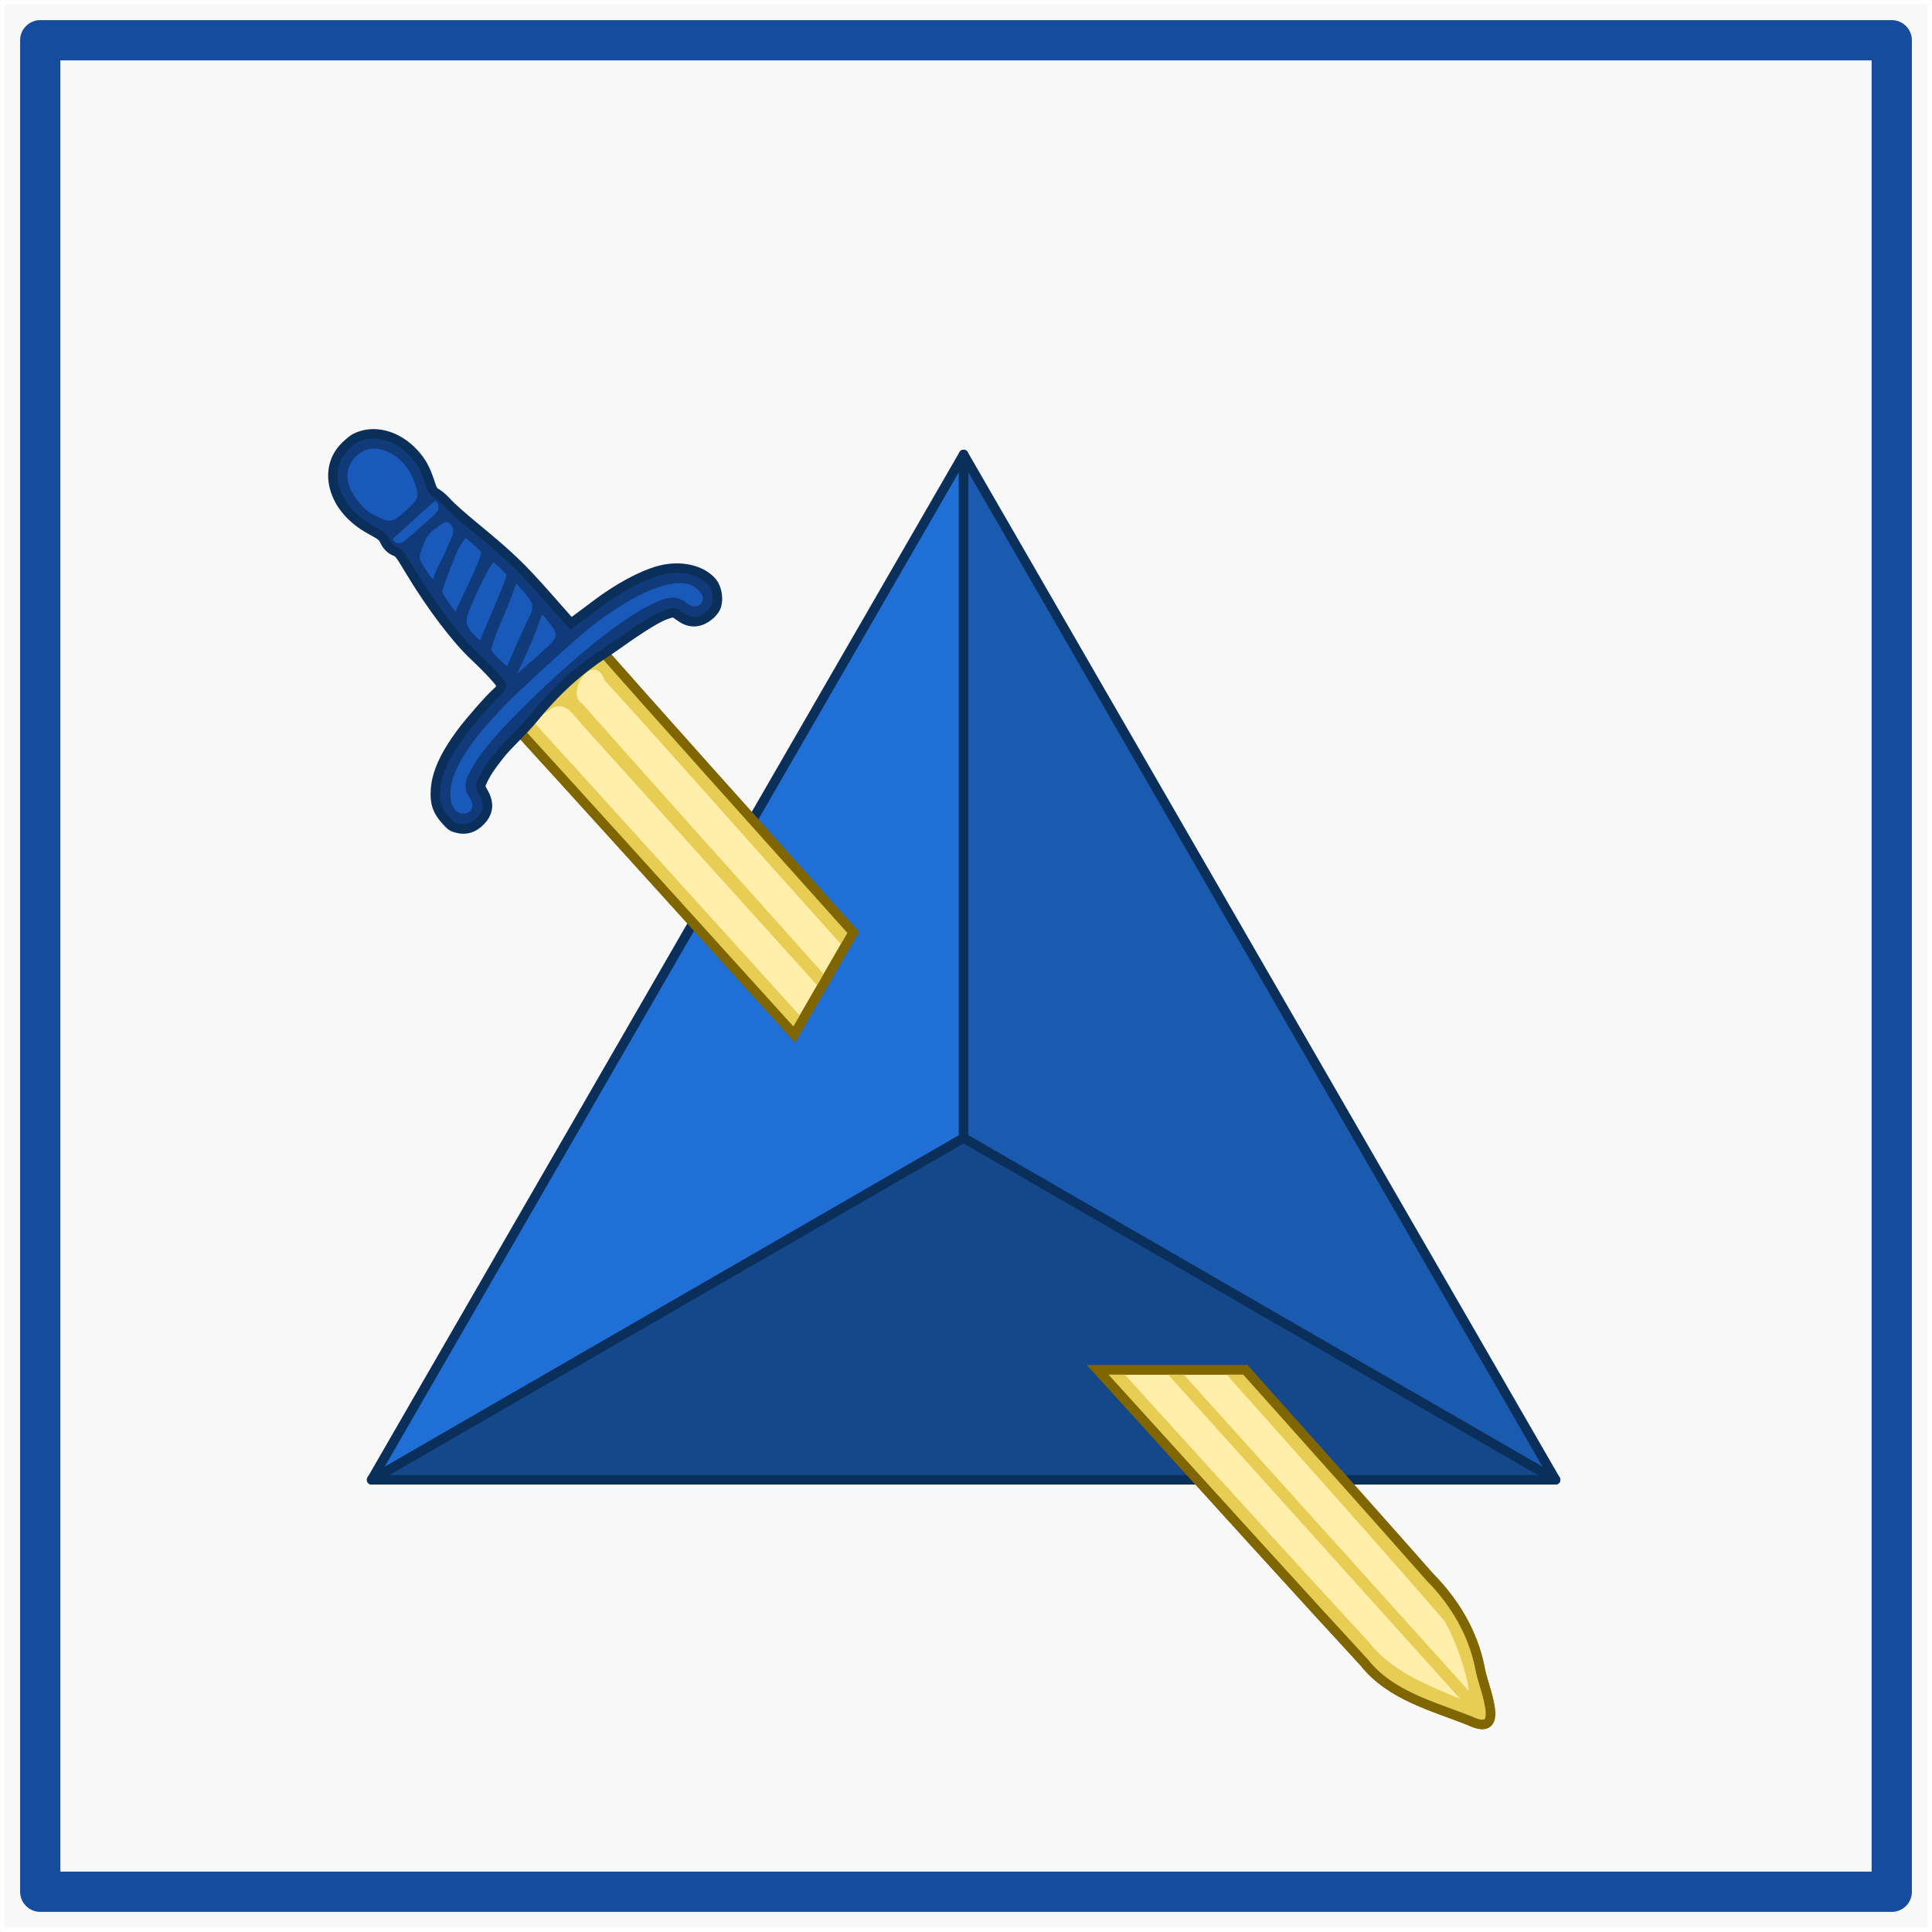
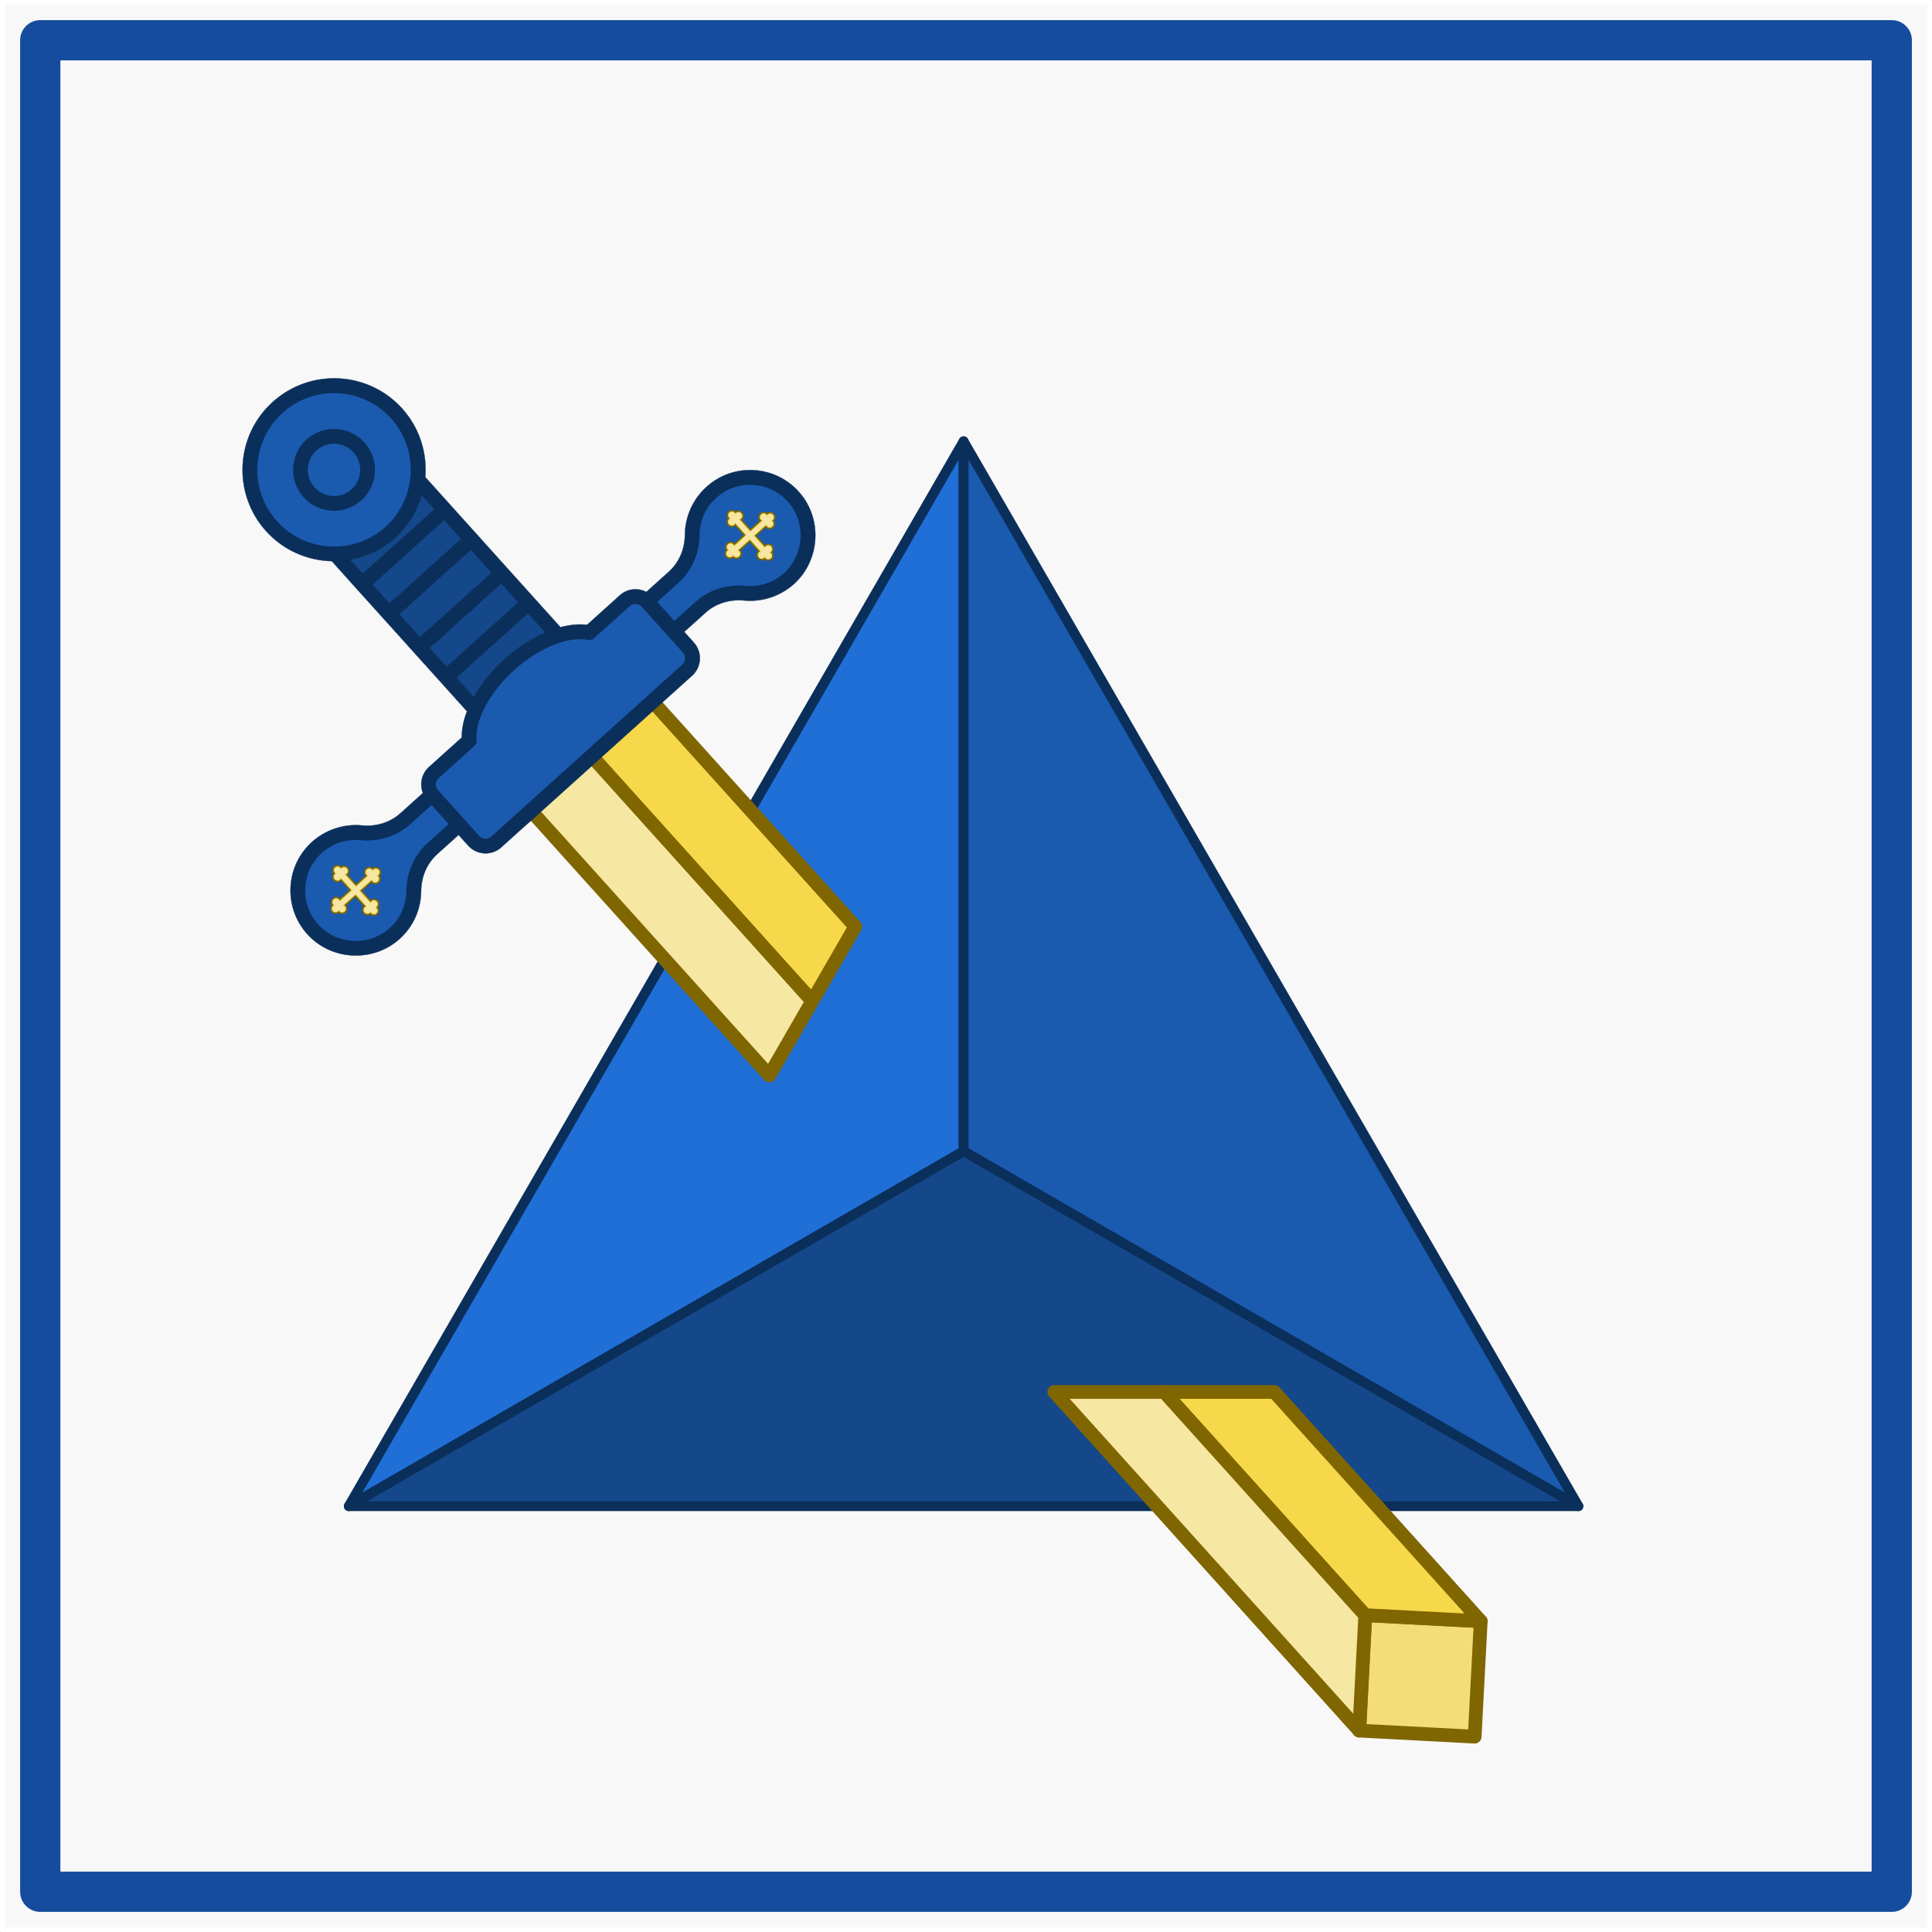
<svg xmlns="http://www.w3.org/2000/svg" width="120mm" height="120mm" viewBox="0 0 120 120" version="1.1" id="svg1">
  <defs id="defs1">
    <path id="path_63" d="m -145.707,-0.657 c 0.126,0.42 0.647,0.683 1.661,0.744 9.364,0.565 52.918,-12.931 76.927,-16.19 24.009,-3.26 44.568,-3.458 67.124,-3.367 22.556,0.091 44.205,0.652 68.213,3.912 24.008,3.26 66.121,15.887 75.837,15.646 1.193,-0.03 1.787,-0.287 1.916,-0.719" />
    <path id="path1" d="m -145.707,-0.657 c 0.126,0.42 0.647,0.683 1.661,0.744 9.364,0.565 52.918,-12.931 76.927,-16.19 24.009,-3.26 44.568,-3.458 67.124,-3.367 22.556,0.091 44.205,0.652 68.213,3.912 24.008,3.26 66.121,15.887 75.837,15.646 1.193,-0.03 1.787,-0.287 1.916,-0.719" />
  </defs>
  <g id="layer1" transform="translate(-50.56684,-44.35985)">
    <rect style="fill:#f8f8f8;stroke:#ffffff;stroke-width:0.281;stroke-linecap:round;stroke-linejoin:round;fill-opacity:1" id="rect2" width="119.719" height="119.719" x="50.708" y="44.501" />
    <rect style="display:inline;fill:none;fill-opacity:1;stroke:#154c9e;stroke-width:2.5;stroke-linecap:round;stroke-linejoin:round;stroke-dasharray:none;stroke-opacity:1" id="rect1" width="115" height="115" x="53.067" y="46.86" />
-     <g id="g103" transform="matrix(0.1456083,0,0,0.181461,38.037,25.76355)" style="display:inline;vector-effect:non-scaling-stroke;stroke:none;stroke-width:1;stroke-dasharray:none;-inkscape-stroke:hairline">
-       <g id="g15" style="display:inline;vector-effect:non-scaling-stroke;stroke:none;stroke-width:1;stroke-dasharray:none;-inkscape-stroke:hairline" transform="matrix(0.4396535,0,0,0.3527879,-31.08396,-654.8972)">
-         <path id="path12" style="display:inline;fill:#1f6fd6;fill-opacity:1;stroke:#0b2f5b;stroke-width:9.204;stroke-linecap:round;stroke-linejoin:round;stroke-dasharray:none;stroke-opacity:1" d="M 494.553,-1879.324 -79.824,-884.468 494.553,-1216.086 Z" transform="translate(706.7916,4467.088)" />
-         <path id="path14" style="display:inline;fill:#1a5bb0;fill-opacity:1;stroke:#0b2f5b;stroke-width:9.204;stroke-linecap:round;stroke-linejoin:round;stroke-dasharray:none;stroke-opacity:1" d="m 1775.723,3582.622 -574.38,-994.855 v 663.235 z" />
-         <path id="path15" style="display:inline;fill:#14488a;fill-opacity:1;stroke:#0b2f5b;stroke-width:9.204;stroke-linecap:round;stroke-linejoin:round;stroke-dasharray:none;stroke-opacity:1" d="M 626.963,3582.619 H 1775.723 l -574.378,-331.617 z" />
+     <g id="g103-0" transform="matrix(0.1512171,0,0,0.1884508,35.24879,23.14227)" style="display:inline;vector-effect:non-scaling-stroke;stroke:none;stroke-width:1;stroke-dasharray:none;-inkscape-stroke:hairline">
+       <g id="g15-0" style="display:inline;vector-effect:non-scaling-stroke;stroke:none;stroke-width:1;stroke-dasharray:none;-inkscape-stroke:hairline" transform="matrix(0.4396535,0,0,0.3527879,-31.08396,-654.8972)">
+         <path id="path12-6" style="display:inline;fill:#1f6fd6;fill-opacity:1;stroke:#0b2f5b;stroke-width:9.204;stroke-linecap:round;stroke-linejoin:round;stroke-dasharray:none;stroke-opacity:1" d="M 494.553,-1879.324 -79.824,-884.468 494.553,-1216.086 Z" transform="translate(706.7916,4467.088)" />
+         <path id="path14-2" style="display:inline;fill:#1a5bb0;fill-opacity:1;stroke:#0b2f5b;stroke-width:9.204;stroke-linecap:round;stroke-linejoin:round;stroke-dasharray:none;stroke-opacity:1" d="m 1775.723,3582.622 -574.38,-994.855 v 663.235 z" />
+         <path id="path15-4" style="display:inline;fill:#14488a;fill-opacity:1;stroke:#0b2f5b;stroke-width:9.204;stroke-linecap:round;stroke-linejoin:round;stroke-dasharray:none;stroke-opacity:1" d="M 626.963,3582.619 H 1775.723 l -574.378,-331.617 z" />
      </g>
-       <g id="g38" transform="matrix(1.694054,-1.223956,-1.526503,-1.360384,-2040.153,885.2539)" style="display:inline;stroke-width:1.389">
-         <g id="g35" style="display:inline;stroke-width:1.389">
-           <path id="path34" style="display:inline;fill:#ffefab;fill-opacity:1;stroke:#806600;stroke-width:1.775;stroke-dasharray:none;stroke-opacity:1" d="m 981.695,-470.824 -21.555,0.428 c 0.115,-15.184 0.196,-44.868 0.277,-78.577 l 20.981,6.813 c 0.071,30.81 0.156,57.511 0.298,71.336 z m -21.06,-162.737 c 0.1,-31.832 0.225,-59.562 0.406,-74.064 -0.48,-7.795 4.031,-14.495 7.354,-21.175 3.029,-7.334 6.137,3.145 8.046,6.002 3.437,5.722 4.737,12.374 4.412,18.988 0.132,10.801 0.223,29.457 0.294,51.794 z" />
-           <path id="path35" style="fill:#e7cd54;fill-opacity:1;stroke-width:1.389" d="m 981.695,-470.824 -21.555,0.428 c 0.115,-15.184 0.196,-44.868 0.277,-78.577 l 3.135,1.019 c -0.077,32.556 -0.147,61.053 -0.249,75.476 1.061,-0.29 2.136,-0.525 3.208,-0.769 3.59,0.057 3.358,-3.022 3.189,-5.511 0.015,-13.923 0.034,-38.524 0.056,-67.183 l 2.327,0.756 c 0.054,29.227 0.142,54.383 0.277,68.664 -1.169,3.724 8.332,6.042 6.028,0.534 0.096,-10.829 -0.011,-21.661 -0.049,-32.49 -0.057,-6.863 -0.096,-19.258 -0.13,-34.719 l 3.188,1.036 c 0.071,30.81 0.156,57.511 0.298,71.336 z m -21.06,-162.737 c 0.1,-31.832 0.225,-59.562 0.406,-74.064 -0.48,-7.795 4.031,-14.495 7.354,-21.175 3.029,-7.334 6.137,3.145 8.046,6.002 3.437,5.722 4.737,12.374 4.412,18.988 0.132,10.801 0.223,29.457 0.294,51.794 l -3.194,2.874 c -0.112,-28.085 -0.281,-52.072 -0.564,-62.721 -0.875,-4.253 -3.49,-10.14 -5.377,-12.745 -0.008,16.228 -0.021,46.497 -0.016,80.826 l -2.181,1.962 c 0.017,-35.204 0.027,-66.41 0.016,-82.807 -2.877,6.125 -6.136,12.467 -5.587,19.45 -0.204,13.423 -0.345,39.043 -0.453,68.777 z" />
-           <path id="path153" style="display:inline;fill:none;fill-opacity:1;stroke:#806600;stroke-width:1.775;stroke-dasharray:none;stroke-opacity:1" d="m 981.695,-470.824 -21.555,0.428 c 0.115,-15.184 0.196,-44.868 0.277,-78.577 l 20.981,6.813 c 0.071,30.81 0.156,57.511 0.298,71.336 z m -21.06,-162.737 c 0.1,-31.832 0.225,-59.562 0.406,-74.064 -0.48,-7.795 4.031,-14.495 7.354,-21.175 3.029,-7.334 6.137,3.145 8.046,6.002 3.437,5.722 4.737,12.374 4.412,18.988 0.132,10.801 0.223,29.457 0.294,51.794 z" />
+       <g id="svg2" transform="matrix(-0.02049231,0.3137606,-0.3910168,-0.01644351,672.1587,255.4942)" style="stroke-width:0.298">
+         <g id="g16">
+           <rect style="fill:#f3dd78;fill-opacity:1;stroke:#806600;stroke-width:14.4;stroke-linecap:round;stroke-linejoin:round;stroke-dasharray:none;stroke-opacity:1;paint-order:fill markers stroke" id="rect1-7" width="121.277" height="121.279" x="1239.133" y="-160.442" transform="skewX(-7.4322039e-4)" />
+           <path id="path3" style="fill:#f6e7a2;fill-opacity:1;stroke:#806600;stroke-width:14.4;stroke-linecap:round;stroke-linejoin:round;stroke-opacity:1;paint-order:fill markers stroke" d="m 376.12,823.858 60.631,60.635 269.72,-269.721 -80.331,-40.933 z m 646.274,-525.01 338.011,-338.01 -121.266,-0.004 -222.784,222.792 z" />
+           <path id="rect3" style="fill:#f6d84a;fill-opacity:1;stroke:#806600;stroke-width:14.4;stroke-linecap:round;stroke-linejoin:round;stroke-opacity:1;paint-order:fill markers stroke" d="m 315.474,763.211 60.646,60.648 250.02,-250.019 -80.359,-40.931 z m 700.882,-579.584 222.784,-222.792 -0.011,-121.279 -228.813,228.807 z" />
        </g>
-         <g id="g37" style="display:inline;stroke-width:1.389" transform="translate(802.2604,-692.156)">
-           <path d="m 161.042,219.679 c -2.884,-0.407 -6.32,-0.38 -8.703,-0.776 -2.822,-0.469 -4.305,-0.852 -5.858,-1.514 -0.931,-0.397 -0.989,-0.473 -1.23,-1.623 -0.495,-2.363 -1.825,-3.553 -4.101,-3.668 -1.793,-0.091 -3.047,0.491 -3.993,1.854 -0.591,0.852 -0.647,1.083 -0.646,2.684 -8.7e-4,2.306 0.654,3.764 2.462,5.506 2.201,2.121 5.632,3.611 10.627,4.617 2.613,0.526 8.082,1.176 9.885,1.176 1.743,-6.6e-4 1.817,0.112 1.816,2.744 -3e-4,1.265 -0.114,3.582 -0.253,5.148 -0.401,4.519 0.272,12.397 1.679,19.651 0.756,3.899 0.77,4.058 0.424,4.785 -0.418,0.876 -0.455,1.763 -0.119,2.885 0.215,0.719 0.155,1.044 -0.578,3.138 -1.343,3.833 -1.266,7.447 0.219,10.372 1.375,2.708 3.839,4.335 6.728,4.441 0.907,0.034 1.946,-0.016 2.307,-0.109 l 1e-5,0 c 3.767,-0.974 6.323,-4.847 6.324,-9.583 7.7e-4,-2.032 -0.339,-3.48 -1.359,-5.795 -0.722,-1.638 -0.733,-1.708 -0.442,-2.686 0.164,-0.552 0.283,-1.672 0.263,-2.488 -0.019,-0.816 0.318,-3.851 0.751,-6.744 1.276,-8.543 1.478,-11.249 1.405,-18.788 l -0.065,-6.656 1.396,-0.147 c 0.768,-0.081 2.7,-0.256 4.294,-0.389 5.212,-0.437 10.131,-1.619 13.208,-3.176 3.539,-1.79 5.914,-5.042 5.899,-8.076 -0.008,-1.647 -1.362,-3.642 -2.852,-4.204 -1.034,-0.39 -2.755,-0.273 -3.803,0.257 -1.185,0.599 -1.844,1.562 -2.18,3.185 -0.256,1.239 -0.269,1.254 -1.453,1.782 -2.425,1.083 -8.151,1.698 -12.279,2.197 -7.062,1.175 -12.639,1.103 -19.773,9.6e-4 z" id="path36" style="display:inline;fill:#1959b9;fill-opacity:1;stroke-width:0.035;stroke-dasharray:none" />
-           <path style="display:inline;fill:#103a79;fill-opacity:1;stroke:#103a79;stroke-width:0.347;stroke-dasharray:none;stroke-opacity:1" d="m 981.696,-470.824 c 3.554,-0.503 7.789,-0.472 10.726,-0.961 3.478,-0.579 5.305,-1.052 7.22,-1.868 1.148,-0.489 1.219,-0.583 1.516,-2.001 0.611,-2.912 2.251,-4.379 5.056,-4.522 2.209,-0.113 3.755,0.604 4.92,2.283 0.729,1.049 0.797,1.334 0.794,3.307 0,2.842 -0.808,4.639 -3.037,6.786 -2.714,2.614 -6.943,4.453 -13.098,5.694 -3.22,0.649 -9.96,1.453 -12.183,1.453 -2.147,0 -2.239,0.138 -2.239,3.383 -2.1e-4,1.559 0.139,4.414 0.31,6.343 0.492,5.568 -0.341,15.277 -2.079,24.216 -0.934,4.805 -0.951,5.001 -0.525,5.896 0.515,1.08 0.56,2.173 0.145,3.555 -0.265,0.886 -0.192,1.287 0.711,3.867 1.653,4.723 1.557,9.176 -0.275,12.782 -1.695,3.337 -4.733,5.343 -8.293,5.476 -1.118,0.042 -2.398,-0.018 -2.843,-0.133 h -10e-6 c -4.642,-1.199 -7.789,-5.97 -7.789,-11.806 0,-2.504 0.419,-4.289 1.678,-7.142 0.89,-2.018 0.904,-2.105 0.546,-3.31 -0.202,-0.681 -0.348,-2.06 -0.323,-3.066 0.024,-1.005 -0.391,-4.745 -0.922,-8.31 -1.568,-10.526 -1.817,-13.862 -1.723,-23.151 l 0.083,-8.202 -1.72,-0.18 c -0.946,-0.099 -3.327,-0.314 -5.292,-0.478 -6.423,-0.536 -12.484,-1.991 -16.276,-3.907 -4.361,-2.204 -7.286,-6.21 -7.266,-9.949 0.011,-2.03 1.68,-4.489 3.517,-5.181 1.275,-0.481 3.395,-0.338 4.687,0.315 1.46,0.738 2.272,1.924 2.685,3.923 0.315,1.527 0.33,1.545 1.789,2.196 2.988,1.333 10.044,2.089 15.131,2.701 8.702,1.445 15.575,1.353 24.367,-0.008 z m -7.804,71.781 c 2.334,-1.109 3.79,-3.827 3.982,-7.433 0.14,-2.628 -0.139,-4.041 -1.301,-6.579 -1.071,-2.34 -1.66,-2.619 -5.537,-2.619 -3.854,0 -4.469,0.263 -5.528,2.36 -2.162,4.283 -2.14,8.84 0.058,12.08 1.064,1.568 1.907,2.199 3.548,2.652 1.537,0.425 3.262,0.258 4.778,-0.463 z m 3.987,-19.814 c 0.051,-0.44 -0.144,-0.879 -0.567,-1.277 -0.628,-0.59 -0.797,-0.607 -6.22,-0.642 -5.532,-0.035 -5.579,-0.031 -6.246,0.595 -0.639,0.6 -0.881,1.564 -0.491,1.954 0.1,0.1 3.165,0.149 6.813,0.11 l 6.632,-0.071 z m -4.554,-5.049 c 2.933,-1.525 3.025,-1.642 3.44,-4.375 0.571,-3.76 0.624,-3.616 -1.015,-2.734 -0.764,0.411 -2.163,1.004 -3.109,1.317 -0.946,0.313 -2.196,0.838 -2.778,1.166 -0.582,0.328 -1.623,0.804 -2.312,1.059 -1.492,0.552 -2.318,1.501 -2.318,2.665 0,1.318 0.628,1.687 3.05,1.792 1.977,0.326 3.284,0.004 5.042,-0.891 z m -5.975,-5.844 c 1.094,-0.317 9.501,-4.588 10.004,-5.081 0.346,-0.339 1.057,-5.589 0.793,-5.853 -2.752,1.301 -12.575,4.944 -13.823,6.41 -0.098,0.256 -0.037,1.503 0.137,2.772 l 0.315,2.307 0.824,-0.143 c 0.453,-0.079 1.241,-0.264 1.75,-0.412 z m 10.102,-13.627 c 1.674,-1.574 1.168,-4.008 0.976,-6.056 l -1.504,0.711 c -0.827,0.391 -4.152,1.944 -7.388,3.452 -3.783,1.762 -5.94,2.911 -6.041,3.216 -0.188,0.572 0.144,4.421 0.381,4.419 1.477,-0.013 11.87,-4.241 13.576,-5.741 z m -11.411,-2.868 c 1.52,-0.807 3.36,-1.729 4.087,-2.05 3.966,-1.749 7.536,-3.653 7.81,-4.165 0.209,-0.391 0.247,-1.351 0.119,-3.059 -0.103,-1.369 -0.222,-2.488 -0.266,-2.488 -0.044,0 -2.381,1.056 -5.194,2.346 -2.813,1.29 -5.722,2.544 -6.465,2.787 -1.464,0.478 -2.29,1.191 -2.732,2.359 -0.243,0.643 -0.423,5.737 -0.202,5.737 0.044,0 1.324,-0.66 2.844,-1.467 z m -0.411,-8.888 c 2.16,-1.192 5.339,-2.695 8.926,-4.22 l 3.37,-1.432 -5.965,-0.071 c -8.081,-0.096 -8.11,-0.081 -8.454,4.504 -0.198,2.637 -0.319,2.568 2.123,1.22 z m 18.918,-8.819 c 9.388,-0.773 14.573,-1.88 18.884,-4.034 4.516,-2.257 6.757,-6.225 4.684,-8.298 -1.522,-1.522 -3.619,-0.659 -3.91,1.608 -0.326,2.547 -1.438,3.617 -4.917,4.728 -4.91,1.569 -11.018,2.294 -22.491,2.669 -14.017,0.458 -25.948,-0.324 -32.864,-2.155 -4.31,-1.141 -5.923,-2.269 -6.476,-4.527 -0.53,-2.165 -0.679,-2.438 -1.572,-2.885 -0.944,-0.473 -1.449,-0.365 -2.469,0.525 -0.649,0.566 -0.624,2.937 0.044,4.247 2.228,4.367 10.755,7.347 23.835,8.329 3.792,0.285 23.06,0.139 27.252,-0.206 z" id="path37" transform="matrix(-0.8114543,3.0561252e-4,-3.0607481e-4,0.8115158,957.4996,601.4605)" />
-           <path d="m 194.569,260.598 c 2.416,-1.626 4.951,-3.943 6.988,-5.242 2.411,-1.539 3.769,-2.245 5.367,-2.792 0.958,-0.328 1.052,-0.31 2.001,0.384 1.95,1.425 3.735,1.42 5.504,-0.016 1.393,-1.131 1.935,-2.402 1.726,-4.048 -0.131,-1.028 -0.244,-1.238 -1.318,-2.426 -1.544,-1.714 -3.006,-2.36 -5.517,-2.446 -3.056,-0.104 -6.604,1.082 -10.989,3.675 -2.294,1.356 -6.794,4.529 -8.133,5.736 -1.294,1.166 -1.425,1.132 -3.188,-0.825 -0.847,-0.941 -2.314,-2.738 -3.259,-3.995 -2.728,-3.627 -8.504,-9.031 -14.407,-13.481 -3.173,-2.392 -3.29,-2.5 -3.519,-3.272 -0.276,-0.931 -0.843,-1.614 -1.843,-2.224 -0.641,-0.39 -0.815,-0.672 -1.672,-2.719 -1.569,-3.746 -4.045,-6.381 -7.109,-7.562 -2.835,-1.093 -5.756,-0.654 -7.974,1.198 -0.697,0.582 -1.435,1.312 -1.641,1.624 l 0,0 c -2.147,3.243 -1.453,7.829 1.717,11.35 1.36,1.511 2.582,2.36 4.891,3.398 1.633,0.735 1.688,0.779 2.127,1.7 0.248,0.52 0.909,1.432 1.47,2.025 0.561,0.593 2.342,3.075 3.959,5.514 4.772,7.202 6.434,9.348 11.537,14.902 l 4.505,4.903 -0.939,1.042 c -0.516,0.573 -1.835,1.995 -2.93,3.16 -3.581,3.809 -6.445,7.977 -7.689,11.191 -1.431,3.697 -1.019,7.701 1.024,9.946 1.109,1.219 3.451,1.796 4.935,1.217 1.029,-0.402 2.23,-1.639 2.655,-2.734 0.479,-1.237 0.324,-2.394 -0.513,-3.824 -0.639,-1.092 -0.64,-1.112 -0.114,-2.296 1.077,-2.426 4.92,-6.712 7.654,-9.842 4.461,-5.595 8.654,-9.27 14.693,-13.221 z" id="use2" style="display:inline;fill:none;fill-opacity:1;stroke:#0b2f5b;stroke-width:1.775;stroke-dasharray:none;stroke-opacity:1" transform="matrix(-0.7431477,-0.6686181,0.6696435,-0.7431419,131.1287,543.4329)" />
+         <g id="g17">
+           <path style="fill:#0b2f5b;fill-opacity:1;stroke:#0b2f5b;stroke-width:0.298;stroke-opacity:1" d="m 450.913,876.648 -127.6,-127.6 -10.932,-10.956 -20.484,-20.484 c -4.641,-4.641 -10.828,-7.219 -17.391,-7.219 -6.563,0 -12.75,2.578 -17.391,7.219 l -10.688,10.641 -21.375,-21.375 c -10.031,-10.031 -15.422,-24.469 -14.766,-39.609 0.797,-18.797 -6.328,-37.312 -19.5,-50.812 -25.734,-26.203 -68.578,-27.234 -95.484,-2.344 -13.828,12.797 -21.656,30.188 -22.031,48.984 -0.375,18.844 6.75,36.516 20.109,49.828 13.547,13.547 32.297,20.812 51.422,19.969 15,-0.703 29.344,4.688 39.422,14.766 l 22.5,22.5 c -4.125,9.047 -2.531,20.109 4.922,27.516 l 32.766,32.766 c -0.562,8.578 0.844,18 3.984,27.75 l -149.86,149.86 c -25.453,-0.703 -51.141,8.578 -70.5,27.938 -37.453,37.453 -37.453,98.344 0,135.79 18.703,18.844 43.312,28.219 67.875,28.219 24.609,0 49.172,-9.375 67.875,-28.078 19.406,-19.406 28.641,-45.094 27.938,-70.547 l 27.703,-27.656 c 0,0 0.047,0 0.047,-0.047 l 29.625,-29.625 v -0.047 l 92.484,-92.484 c 9.75,3.141 19.172,4.594 27.703,3.984 l 32.766,32.766 c 4.781,4.781 11.109,7.172 17.391,7.172 3.469,0 6.938,-0.797 10.172,-2.25 l 22.5,22.5 c 10.078,10.078 15.469,24.469 14.812,39.422 -0.844,19.172 6.422,37.922 19.922,51.469 12.984,12.984 30.141,20.062 48.422,20.062 h 1.359 c 18.797,-0.375 36.234,-8.203 49.031,-22.031 24.891,-26.953 23.812,-69.75 -2.391,-95.484 -13.641,-13.359 -31.688,-20.25 -50.766,-19.453 -15.422,0.609 -29.438,-4.641 -39.609,-14.812 l -21.328,-21.328 10.641,-10.641 c 4.641,-4.641 7.219,-10.828 7.219,-17.391 0,-6.563 -2.578,-12.75 -7.219,-17.391 l -20.484,-20.484 z" id="path16" />
+           <path style="fill:#1a5bb0;fill-opacity:1;stroke-width:0.298" d="m 471.393,931.878 -45.469,45.469 c -3.562,3.562 -9.328,3.562 -12.844,0 l -35.391,-35.391 c -1.453,-1.453 -3.422,-2.25 -5.484,-2.25 -0.375,0 -0.75,0.047 -1.125,0.094 -20.719,3.047 -51,-11.25 -75.328,-35.625 -24.328,-24.328 -38.625,-54.609 -35.625,-75.328 0.375,-2.438 -0.469,-4.875 -2.203,-6.609 l -35.297,-35.344 c -3.562,-3.562 -3.562,-9.328 0,-12.844 l 29.156,-29.156 c 0.047,-0.047 0.094,-0.047 0.188,-0.094 0.047,-0.047 0.047,-0.094 0.094,-0.188 l 15.984,-15.984 c 3.562,-3.562 9.328,-3.562 12.844,0 l 190.45,190.45 c 3.609,3.516 3.609,9.281 0.047,12.797 z" id="path13" />
+           <path style="fill:#1a5bb0;fill-opacity:1;stroke-width:0.298" d="m 482.081,985.831 c 13.078,13.078 31.734,20.109 51.188,19.359 14.766,-0.609 28.781,4.734 39.281,15.047 20.297,19.922 21.141,53.062 1.875,73.922 -9.938,10.734 -23.438,16.781 -37.969,17.062 -14.531,0.281 -28.266,-5.203 -38.578,-15.516 -10.453,-10.5 -16.078,-25.031 -15.422,-39.844 0.844,-19.312 -6.234,-37.922 -19.359,-51.047 l -21.328,-21.328 18.938,-18.938 z" id="path11" />
+           <path style="fill:#14488a;fill-opacity:1;stroke-width:0.298" d="m 306.951,964.315 -71.297,-71.297 19.125,-19.125 c 6.984,14.156 17.203,28.406 30.047,41.25 12.844,12.844 27.094,23.062 41.25,30.047 z" id="path10" />
+           <path style="fill:#14488a;fill-opacity:1;stroke-width:0.298" d="m 163.791,1036.174 c -13.078,-13.078 -29.062,-21.469 -45.844,-25.406 l 13.828,-13.828 71.297,71.297 -13.828,13.828 c -3.938,-16.875 -12.375,-32.812 -25.453,-45.891 z" id="path9" />
+           <path style="fill:#1a5bb0;fill-opacity:1;stroke-width:0.298" d="m 152.869,1160.954 c -31.406,31.406 -82.453,31.406 -113.86,0 -31.407,-31.406 -31.406,-82.453 0,-113.86 15.703,-15.703 36.328,-23.531 56.953,-23.531 20.625,0 41.25,7.828 56.953,23.531 31.312,31.406 31.312,82.5 -0.047,113.86 z" id="path8" />
+           <path style="fill:#14488a;fill-opacity:1;stroke-width:0.298" d="m 277.319,993.934 -71.297,-71.297 18.656,-18.656 71.297,71.297 z" id="path7" />
+           <path style="fill:#14488a;fill-opacity:1;stroke-width:0.298" d="m 213.991,1057.215 -71.297,-71.297 18.656,-18.656 71.297,71.297 z" id="path6" />
+           <path style="fill:#14488a;fill-opacity:1;stroke-width:0.298" d="m 243.616,1027.59 -71.297,-71.297 22.734,-22.734 71.297,71.297 z" id="path5" />
+           <path style="fill:#1a5bb0;fill-opacity:1;stroke-width:0.298" d="m 144.1,717.51 c -15.047,0.656 -29.156,-4.828 -39.797,-15.469 -10.312,-10.312 -15.844,-24 -15.562,-38.578 0.281,-14.531 6.328,-27.984 17.062,-37.922 20.812,-19.312 54,-18.469 73.922,1.781 10.219,10.406 15.703,24.75 15.094,39.281 -0.844,19.453 6.188,38.109 19.312,51.234 l 21.375,21.375 -18.938,18.938 -21.375,-21.375 c -13.172,-13.125 -31.734,-20.156 -51.094,-19.266 z" id="path1-6" />
+           <path d="m 95.953,1061.1 c -11.484,0 -22.266,4.453 -30.375,12.562 -16.734,16.734 -16.734,43.969 0,60.75 8.109,8.109 18.891,12.562 30.375,12.562 11.484,0 22.266,-4.453 30.375,-12.562 16.734,-16.734 16.734,-44.016 0,-60.75 -8.109,-8.109 -18.891,-12.562 -30.375,-12.562 z m 19.406,62.344 c -5.203,5.203 -12.094,8.062 -19.406,8.062 -7.312,0 -14.25,-2.859 -19.406,-8.062 -10.688,-10.688 -10.688,-28.125 0,-38.812 5.203,-5.203 12.094,-8.062 19.406,-8.062 7.312,0 14.25,2.859 19.406,8.062 10.734,10.688 10.734,28.125 0,38.812 z" id="path2-5" style="fill:#0b2f5b;fill-opacity:1;stroke-width:0.298" />
+           <g id="g39" transform="matrix(0.7489181,0,0,0.7489181,-109.7953,17.48184)">
+             <path d="m 319.241,885.898 c 0.889,0.168 1.735,0.592 2.418,1.275 1.831,1.831 1.815,4.836 -0.053,6.703 -1.868,1.868 -4.886,1.897 -6.717,0.066 -0.583,-0.583 -0.97,-1.283 -1.176,-2.031 -0.207,0.816 -0.613,1.586 -1.255,2.228 -1.868,1.868 -4.872,1.91 -6.703,0.079 -1.831,-1.831 -1.789,-4.836 0.079,-6.703 0.642,-0.642 1.412,-1.048 2.228,-1.255 -0.748,-0.206 -1.448,-0.593 -2.031,-1.176 -1.831,-1.831 -1.802,-4.849 0.066,-6.716 1.868,-1.868 4.872,-1.884 6.703,-0.053 0.683,0.683 1.107,1.529 1.275,2.418 l 16.706,-16.706 -16.706,-16.706 c -0.168,0.889 -0.592,1.735 -1.275,2.418 -1.831,1.831 -4.836,1.815 -6.703,-0.053 -1.868,-1.868 -1.897,-4.886 -0.066,-6.716 0.583,-0.583 1.283,-0.97 2.031,-1.176 -0.816,-0.207 -1.586,-0.613 -2.228,-1.255 -1.868,-1.868 -1.91,-4.872 -0.079,-6.703 1.831,-1.831 4.836,-1.789 6.703,0.079 0.642,0.642 1.048,1.412 1.255,2.228 0.206,-0.748 0.593,-1.448 1.176,-2.031 1.831,-1.831 4.849,-1.802 6.717,0.066 1.868,1.868 1.884,4.872 0.053,6.703 -0.683,0.683 -1.529,1.107 -2.418,1.275 l 16.706,16.706 16.706,-16.706 c -0.889,-0.168 -1.735,-0.592 -2.418,-1.275 -1.831,-1.831 -1.815,-4.836 0.053,-6.703 1.868,-1.868 4.886,-1.897 6.717,-0.066 0.583,0.583 0.97,1.283 1.176,2.031 0.207,-0.816 0.613,-1.586 1.255,-2.228 1.868,-1.868 4.872,-1.91 6.703,-0.079 1.831,1.831 1.789,4.836 -0.079,6.703 -0.642,0.642 -1.412,1.049 -2.228,1.255 0.748,0.206 1.448,0.593 2.031,1.176 1.831,1.831 1.802,4.849 -0.066,6.716 -1.868,1.868 -4.872,1.883 -6.703,0.053 -0.683,-0.683 -1.107,-1.529 -1.275,-2.418 l -16.706,16.706 16.706,16.706 c 0.168,-0.889 0.592,-1.735 1.275,-2.418 1.831,-1.831 4.836,-1.815 6.703,0.053 1.868,1.868 1.897,4.886 0.066,6.716 -0.583,0.583 -1.283,0.97 -2.031,1.176 0.816,0.207 1.586,0.613 2.228,1.255 1.868,1.868 1.91,4.872 0.079,6.703 -1.831,1.831 -4.836,1.789 -6.703,-0.079 -0.642,-0.642 -1.049,-1.412 -1.255,-2.228 -0.206,0.748 -0.593,1.448 -1.176,2.031 -1.831,1.831 -4.849,1.802 -6.717,-0.066 -1.868,-1.868 -1.884,-4.872 -0.053,-6.703 0.683,-0.683 1.529,-1.107 2.418,-1.275 l -16.706,-16.706 z" fill="#ebebeb" stroke="#000000" stroke-linejoin="round" stroke-width="3" id="path4" style="fill:#806600;fill-opacity:1;stroke:#806600;stroke-width:5.669;stroke-dasharray:none;stroke-opacity:1" />
+             <path d="m 319.241,885.898 c 0.889,0.168 1.735,0.592 2.418,1.275 1.831,1.831 1.815,4.836 -0.053,6.703 -1.868,1.868 -4.886,1.897 -6.717,0.066 -0.583,-0.583 -0.97,-1.283 -1.176,-2.031 -0.207,0.816 -0.613,1.586 -1.255,2.228 -1.868,1.868 -4.872,1.91 -6.703,0.079 -1.831,-1.831 -1.789,-4.836 0.079,-6.703 0.642,-0.642 1.412,-1.048 2.228,-1.255 -0.748,-0.206 -1.448,-0.593 -2.031,-1.176 -1.831,-1.831 -1.802,-4.849 0.066,-6.716 1.868,-1.868 4.872,-1.884 6.703,-0.053 0.683,0.683 1.107,1.529 1.275,2.418 l 16.706,-16.706 -16.706,-16.706 c -0.168,0.889 -0.592,1.735 -1.275,2.418 -1.831,1.831 -4.836,1.815 -6.703,-0.053 -1.868,-1.868 -1.897,-4.886 -0.066,-6.716 0.583,-0.583 1.283,-0.97 2.031,-1.176 -0.816,-0.207 -1.586,-0.613 -2.228,-1.255 -1.868,-1.868 -1.91,-4.872 -0.079,-6.703 1.831,-1.831 4.836,-1.789 6.703,0.079 0.642,0.642 1.048,1.412 1.255,2.228 0.206,-0.748 0.593,-1.448 1.176,-2.031 1.831,-1.831 4.849,-1.802 6.717,0.066 1.868,1.868 1.884,4.872 0.053,6.703 -0.683,0.683 -1.529,1.107 -2.418,1.275 l 16.706,16.706 16.706,-16.706 c -0.889,-0.168 -1.735,-0.592 -2.418,-1.275 -1.831,-1.831 -1.815,-4.836 0.053,-6.703 1.868,-1.868 4.886,-1.897 6.717,-0.066 0.583,0.583 0.97,1.283 1.176,2.031 0.207,-0.816 0.613,-1.586 1.255,-2.228 1.868,-1.868 4.872,-1.91 6.703,-0.079 1.831,1.831 1.789,4.836 -0.079,6.703 -0.642,0.642 -1.412,1.049 -2.228,1.255 0.748,0.206 1.448,0.593 2.031,1.176 1.831,1.831 1.802,4.849 -0.066,6.716 -1.868,1.868 -4.872,1.883 -6.703,0.053 -0.683,-0.683 -1.107,-1.529 -1.275,-2.418 l -16.706,16.706 16.706,16.706 c 0.168,-0.889 0.592,-1.735 1.275,-2.418 1.831,-1.831 4.836,-1.815 6.703,0.053 1.868,1.868 1.897,4.886 0.066,6.716 -0.583,0.583 -1.283,0.97 -2.031,1.176 0.816,0.207 1.586,0.613 2.228,1.255 1.868,1.868 1.91,4.872 0.079,6.703 -1.831,1.831 -4.836,1.789 -6.703,-0.079 -0.642,-0.642 -1.049,-1.412 -1.255,-2.228 -0.206,0.748 -0.593,1.448 -1.176,2.031 -1.831,1.831 -4.849,1.802 -6.717,-0.066 -1.868,-1.868 -1.884,-4.872 -0.053,-6.703 0.683,-0.683 1.529,-1.107 2.418,-1.275 l -16.706,-16.706 z" fill="#ebebeb" stroke="#000000" stroke-linejoin="round" stroke-width="3" id="path1-2" style="fill:#f6e7a2;fill-opacity:1;stroke:#f3dd78;stroke-width:1.417;stroke-dasharray:none;stroke-opacity:1" />
+           </g>
+           <g id="g42" transform="matrix(0.7489181,0,0,0.7489181,283.7762,411.1088)">
+             <path d="m 319.241,885.898 c 0.889,0.168 1.735,0.592 2.418,1.275 1.831,1.831 1.815,4.836 -0.053,6.703 -1.868,1.868 -4.886,1.897 -6.717,0.066 -0.583,-0.583 -0.97,-1.283 -1.176,-2.031 -0.207,0.816 -0.613,1.586 -1.255,2.228 -1.868,1.868 -4.872,1.91 -6.703,0.079 -1.831,-1.831 -1.789,-4.836 0.079,-6.703 0.642,-0.642 1.412,-1.048 2.228,-1.255 -0.748,-0.206 -1.448,-0.593 -2.031,-1.176 -1.831,-1.831 -1.802,-4.849 0.066,-6.716 1.868,-1.868 4.872,-1.884 6.703,-0.053 0.683,0.683 1.107,1.529 1.275,2.418 l 16.706,-16.706 -16.706,-16.706 c -0.168,0.889 -0.592,1.735 -1.275,2.418 -1.831,1.831 -4.836,1.815 -6.703,-0.053 -1.868,-1.868 -1.897,-4.886 -0.066,-6.716 0.583,-0.583 1.283,-0.97 2.031,-1.176 -0.816,-0.207 -1.586,-0.613 -2.228,-1.255 -1.868,-1.868 -1.91,-4.872 -0.079,-6.703 1.831,-1.831 4.836,-1.789 6.703,0.079 0.642,0.642 1.048,1.412 1.255,2.228 0.206,-0.748 0.593,-1.448 1.176,-2.031 1.831,-1.831 4.849,-1.802 6.717,0.066 1.868,1.868 1.884,4.872 0.053,6.703 -0.683,0.683 -1.529,1.107 -2.418,1.275 l 16.706,16.706 16.706,-16.706 c -0.889,-0.168 -1.735,-0.592 -2.418,-1.275 -1.831,-1.831 -1.815,-4.836 0.053,-6.703 1.868,-1.868 4.886,-1.897 6.717,-0.066 0.583,0.583 0.97,1.283 1.176,2.031 0.207,-0.816 0.613,-1.586 1.255,-2.228 1.868,-1.868 4.872,-1.91 6.703,-0.079 1.831,1.831 1.789,4.836 -0.079,6.703 -0.642,0.642 -1.412,1.049 -2.228,1.255 0.748,0.206 1.448,0.593 2.031,1.176 1.831,1.831 1.802,4.849 -0.066,6.716 -1.868,1.868 -4.872,1.883 -6.703,0.053 -0.683,-0.683 -1.107,-1.529 -1.275,-2.418 l -16.706,16.706 16.706,16.706 c 0.168,-0.889 0.592,-1.735 1.275,-2.418 1.831,-1.831 4.836,-1.815 6.703,0.053 1.868,1.868 1.897,4.886 0.066,6.716 -0.583,0.583 -1.283,0.97 -2.031,1.176 0.816,0.207 1.586,0.613 2.228,1.255 1.868,1.868 1.91,4.872 0.079,6.703 -1.831,1.831 -4.836,1.789 -6.703,-0.079 -0.642,-0.642 -1.049,-1.412 -1.255,-2.228 -0.206,0.748 -0.593,1.448 -1.176,2.031 -1.831,1.831 -4.849,1.802 -6.717,-0.066 -1.868,-1.868 -1.884,-4.872 -0.053,-6.703 0.683,-0.683 1.529,-1.107 2.418,-1.275 l -16.706,-16.706 z" fill="#ebebeb" stroke="#000000" stroke-linejoin="round" stroke-width="3" id="path40" style="fill:#806600;fill-opacity:1;stroke:#806600;stroke-width:5.669;stroke-dasharray:none;stroke-opacity:1" />
+             <path d="m 319.241,885.898 c 0.889,0.168 1.735,0.592 2.418,1.275 1.831,1.831 1.815,4.836 -0.053,6.703 -1.868,1.868 -4.886,1.897 -6.717,0.066 -0.583,-0.583 -0.97,-1.283 -1.176,-2.031 -0.207,0.816 -0.613,1.586 -1.255,2.228 -1.868,1.868 -4.872,1.91 -6.703,0.079 -1.831,-1.831 -1.789,-4.836 0.079,-6.703 0.642,-0.642 1.412,-1.048 2.228,-1.255 -0.748,-0.206 -1.448,-0.593 -2.031,-1.176 -1.831,-1.831 -1.802,-4.849 0.066,-6.716 1.868,-1.868 4.872,-1.884 6.703,-0.053 0.683,0.683 1.107,1.529 1.275,2.418 l 16.706,-16.706 -16.706,-16.706 c -0.168,0.889 -0.592,1.735 -1.275,2.418 -1.831,1.831 -4.836,1.815 -6.703,-0.053 -1.868,-1.868 -1.897,-4.886 -0.066,-6.716 0.583,-0.583 1.283,-0.97 2.031,-1.176 -0.816,-0.207 -1.586,-0.613 -2.228,-1.255 -1.868,-1.868 -1.91,-4.872 -0.079,-6.703 1.831,-1.831 4.836,-1.789 6.703,0.079 0.642,0.642 1.048,1.412 1.255,2.228 0.206,-0.748 0.593,-1.448 1.176,-2.031 1.831,-1.831 4.849,-1.802 6.717,0.066 1.868,1.868 1.884,4.872 0.053,6.703 -0.683,0.683 -1.529,1.107 -2.418,1.275 l 16.706,16.706 16.706,-16.706 c -0.889,-0.168 -1.735,-0.592 -2.418,-1.275 -1.831,-1.831 -1.815,-4.836 0.053,-6.703 1.868,-1.868 4.886,-1.897 6.717,-0.066 0.583,0.583 0.97,1.283 1.176,2.031 0.207,-0.816 0.613,-1.586 1.255,-2.228 1.868,-1.868 4.872,-1.91 6.703,-0.079 1.831,1.831 1.789,4.836 -0.079,6.703 -0.642,0.642 -1.412,1.049 -2.228,1.255 0.748,0.206 1.448,0.593 2.031,1.176 1.831,1.831 1.802,4.849 -0.066,6.716 -1.868,1.868 -4.872,1.883 -6.703,0.053 -0.683,-0.683 -1.107,-1.529 -1.275,-2.418 l -16.706,16.706 16.706,16.706 c 0.168,-0.889 0.592,-1.735 1.275,-2.418 1.831,-1.831 4.836,-1.815 6.703,0.053 1.868,1.868 1.897,4.886 0.066,6.716 -0.583,0.583 -1.283,0.97 -2.031,1.176 0.816,0.207 1.586,0.613 2.228,1.255 1.868,1.868 1.91,4.872 0.079,6.703 -1.831,1.831 -4.836,1.789 -6.703,-0.079 -0.642,-0.642 -1.049,-1.412 -1.255,-2.228 -0.206,0.748 -0.593,1.448 -1.176,2.031 -1.831,1.831 -4.849,1.802 -6.717,-0.066 -1.868,-1.868 -1.884,-4.872 -0.053,-6.703 0.683,-0.683 1.529,-1.107 2.418,-1.275 l -16.706,-16.706 z" fill="#ebebeb" stroke="#000000" stroke-linejoin="round" stroke-width="3" id="path42" style="fill:#f6e7a2;fill-opacity:1;stroke:#f3dd78;stroke-width:1.417;stroke-dasharray:none;stroke-opacity:1" />
+           </g>
        </g>
+       </g>
+       <g id="g32" style="display:inline;vector-effect:non-scaling-stroke;stroke:none;stroke-width:1;stroke-dasharray:none;-inkscape-stroke:hairline" transform="matrix(0.4396535,0,0,0.3527879,-31.08396,-654.8972)">
+         <path id="path17" style="display:none;fill:#1f6fd6;fill-opacity:1;stroke:#0b2f5b;stroke-width:5.644;stroke-linecap:round;stroke-linejoin:round;stroke-dasharray:none;stroke-opacity:1" d="m 1201.343,2865.867 -352.214,610.052 v 0.01 h 704.421 0.01 z m 352.214,610.059 0.01,0.01 v -0.01 z" />
+         <path id="path38" style="display:none;fill:#1f6fd6;fill-opacity:1;stroke:#0b2f5b;stroke-width:5.644;stroke-linecap:round;stroke-linejoin:round;stroke-dasharray:none;stroke-opacity:1" d="m 1201.343,2865.867 -352.214,610.052 v 0.01 h 704.421 0.01 z m 352.214,610.059 0.01,0.01 v -0.01 z" />
+         <path id="path39" style="display:none;fill:#1f6fd6;fill-opacity:1;stroke:#0b2f5b;stroke-width:5.644;stroke-linecap:round;stroke-linejoin:round;stroke-dasharray:none;stroke-opacity:1" d="m 1201.343,2865.867 -352.214,610.052 v 0.01 h 704.421 0.01 z m 352.214,610.059 0.01,0.01 v -0.01 z" />
      </g>
    </g>
  </g>
</svg>
